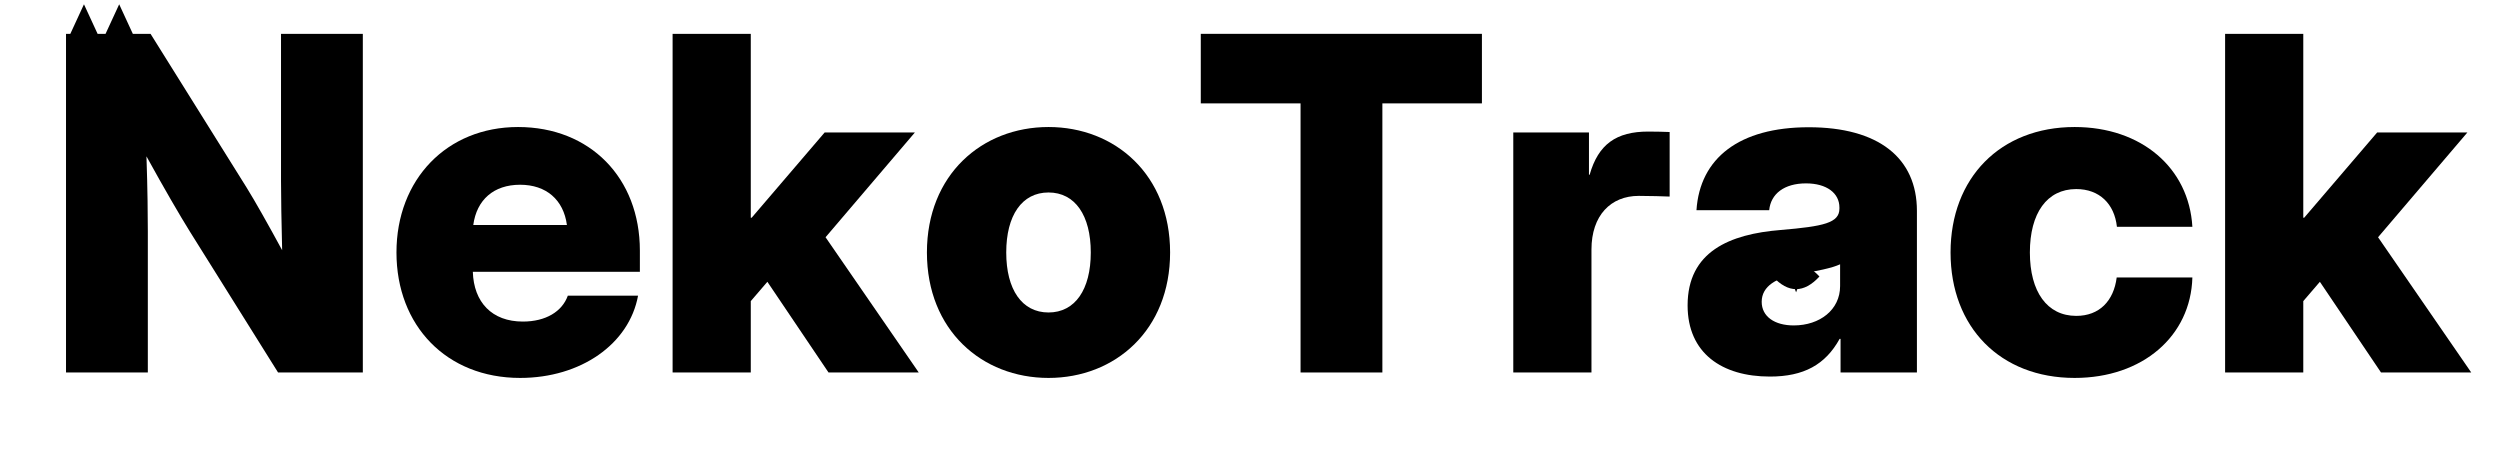
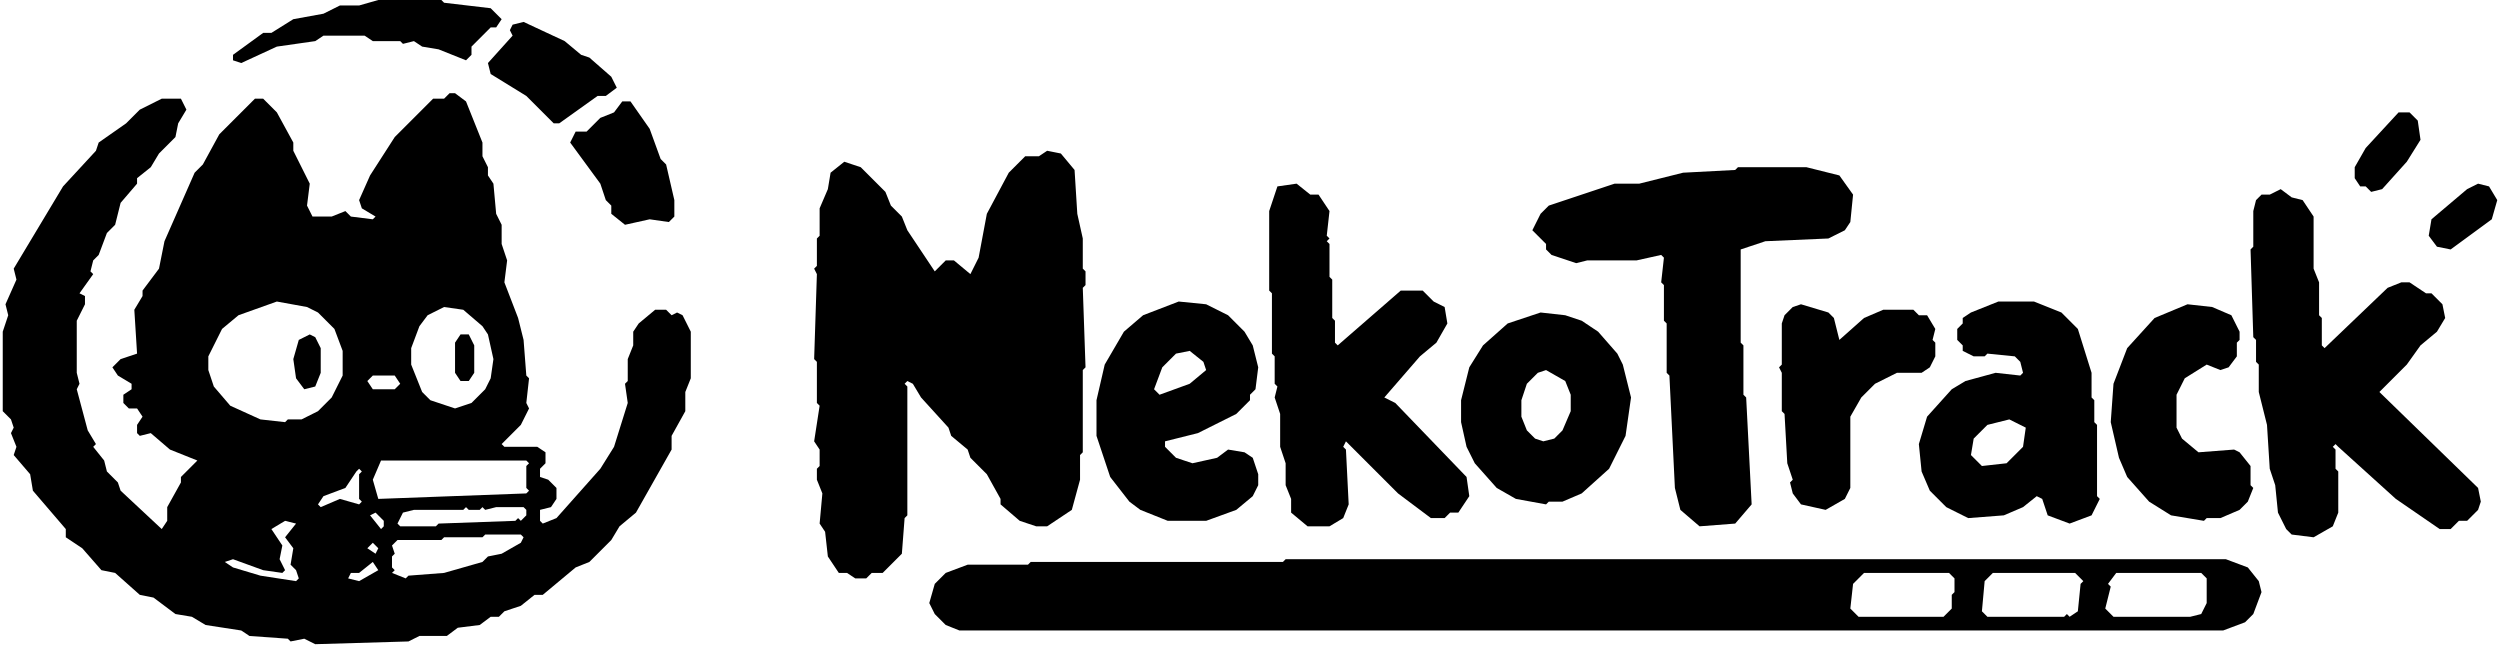
- <svg xmlns="http://www.w3.org/2000/svg" width="396" height="72" viewBox="0 0 396 72">
-   <path d="M96 0H456V621C456 683 455 806 450 951C527 811 598 689 641 620L1029 0H1402V1490H1042V844C1042 777 1044 656 1047 538C989 645 926 757 891 813L468 1490H390L330 1620L270 1490H235L175 1620L115 1490H96Z" transform="translate(7.000 59.000) scale(0.036 -0.036)" fill="__ACCENT__" />
-   <path d="M596 -24C863 -24 1076 125 1115 338H806C781 268 709 224 608 224C472 224 392 309 388 443H1123V536C1123 856 904 1080 587 1080C274 1080 52 850 52 528C52 206 272 -24 596 -24ZM390 649C405 760 480 826 596 826C711 826 787 760 802 649Z" transform="translate(60.928 59.000) scale(0.036 -0.036)" fill="__ACCENT__" />
-   <path d="M96 0H440V314L513 399L782 0H1179L769 595L1162 1056H765L444 681H440V1490H96Z" transform="translate(103.084 59.000) scale(0.036 -0.036)" fill="__ACCENT__" />
-   <path d="M587 -24C880 -24 1122 186 1122 528C1122 870 880 1080 587 1080C294 1080 52 870 52 528C52 186 294 -24 587 -24Z M587 264C704 264 773 365 773 528C773 691 704 792 587 792C470 792 401 691 401 528C401 365 470 264 587 264Z" transform="translate(144.952 59.000) scale(0.036 -0.036)" fill="__ACCENT__" fill-rule="evenodd" />
-   <path d="M 99.4 42.8 C 101.5 42.3 102.5 40.7 101.1 39.7 C 99.8 38.8 98.7 40.0 99.5 40.8" fill="none" stroke="__PRIMARY__" stroke-width="1.25" stroke-linecap="round" stroke-linejoin="round" />
-   <path d="M 125.0 47.7 C 127.1 50.1 128.3 53.3 130.0 56.6" fill="none" stroke="__PRIMARY__" stroke-width="1.15" stroke-linecap="round" opacity=".95" />
-   <path d="M42 1184H481V0H841V1184H1279V1490H42Z" transform="translate(188.692 59.000) scale(0.036 -0.036)" fill="__PRIMARY__" />
-   <path d="M 192.2 7.6 L 194.1 3.1 L 196.0 7.6 M 228.4 7.6 L 230.3 3.1 L 232.2 7.6" fill="none" stroke="__ACCENT__" stroke-width="1.35" stroke-linecap="round" stroke-linejoin="round" />
-   <path d="M96 0H440V541C440 691 525 777 648 777C698 777 759 775 784 774V1058C756 1059 727 1060 690 1060C549 1060 470 1004 432 870H429V1056H96Z" transform="translate(236.248 59.000) scale(0.036 -0.036)" fill="__PRIMARY__" />
-   <path d="M 260.7 24.5 C 263.6 21.1 267.1 21.8 267.1 24.2 C 267.1 26.2 265.6 27.0 264.1 25.8 C 263.5 25.3 263.9 24.4 264.8 24.7" fill="none" stroke="__ACCENT__" stroke-width="1.35" stroke-linecap="round" stroke-linejoin="round" />
-   <path d="M419 -18C568 -18 663 34 726 148H730V0H1066V711C1066 944 897 1079 590 1079C284 1079 111 943 96 714H416C423 786 482 832 578 832C669 832 725 789 725 726V721C725 658 656 643 467 627C242 609 57 532 57 295C57 85 208 -18 419 -18ZM524 207C440 207 383 246 383 311C383 380 449 418 541 432C626 446 691 459 728 476V380C728 276 639 207 524 207Z" transform="translate(265.264 59.000) scale(0.036 -0.036)" fill="__PRIMARY__" />
-   <path d="M 280.8 43.8 Q 284.5 39.8 288.2 43.8 Q 284.5 47.8 280.8 43.8 Z" fill="__ACCENT__" />
-   <path d="M 284.5 41.3 Q 283.4 43.8 284.5 46.3 Q 285.6 43.8 284.5 41.3 Z" fill="__PRIMARY__" />
-   <path d="M598 -24C897 -24 1109 160 1116 418H783C770 315 707 249 605 249C477 249 401 355 401 528C401 701 476 807 605 807C707 807 773 742 784 641H1116C1101 900 892 1080 598 1080C271 1080 52 856 52 528C52 199 271 -24 598 -24Z" transform="translate(307.096 59.000) scale(0.036 -0.036)" fill="__PRIMARY__" />
-   <path d="M 343.9 44.1 C 346.2 43.4 347.8 41.8 346.3 40.6 C 344.7 39.5 343.6 40.6 344.4 41.5" fill="none" stroke="__ACCENT__" stroke-width="1.35" stroke-linecap="round" stroke-linejoin="round" />
-   <path d="M96 0H440V314L513 399L782 0H1179L769 595L1162 1056H765L444 681H440V1490H96Z" transform="translate(349.000 59.000) scale(0.036 -0.036)" fill="__PRIMARY__" />
-   <path d="M 377.9 28.7 L 382.0 26.4 M 378.2 50.7 L 381.0 54.3" fill="none" stroke="__ACCENT__" stroke-width="1.25" stroke-linecap="round" />
+ <svg xmlns="http://www.w3.org/2000/svg" width="912" height="237" viewBox="0 0 912 237">
+   <path d="M769 213l3 -4l31 0l2 2l0 9l-2 4l-4 1l-28 0l-3 -3l2 -8Z M724 212l3 -3l30 0l3 3l-1 1l-1 10l-3 2l-1 -1l-1 1l-28 0l-2 -2Z M676 213l4 -4l31 0l2 2l0 5l-1 1l0 5l-3 3l-31 0l-3 -3Z M138 208l-7 4l-4 -1l1 -2l3 0l5 -4Z M339 220l2 4l4 4l5 2l461 0l8 -3l3 -3l3 -8l-1 -4l-4 -5l-8 -3l-343 0l-1 1l-92 0l-1 1l-22 0l-8 3l-4 4Z M136 198l2 2l-1 2l-3 -2Z M191 196l-1 2l-7 4l-5 1l-2 2l-14 4l-13 1l-1 1l-5 -2l1 -1l-1 -1l0 -4l1 -1l-1 -3l2 -2l16 0l1 -1l14 0l1 -1l13 0Z M108 191l-4 5l3 4l-1 6l2 2l1 3l-1 1l-13 -2l-10 -3l-3 -2l3 -1l11 4l7 1l1 -1l-2 -4l1 -5l-4 -6l5 -3Z M135 188l2 -1l3 3l0 2l-1 1Z M192 186l0 2l-2 2l-1 -1l-1 1l-28 1l-1 1l-13 0l-1 -1l2 -4l4 -1l18 0l1 -1l1 1l4 0l1 -1l1 1l4 -1l10 0Z M131 173l0 9l1 1l-1 1l-7 -2l-7 3l-1 -1l2 -3l8 -3l4 -6Z M130 172l1 -1l1 1l-1 1Z M136 175l3 -7l53 0l1 1l-1 1l0 8l1 1l-1 1l-54 2Z M851 163l1 -1l1 1l-1 1Z M739 156l-1 7l-6 6l-9 1l-4 -4l1 -6l5 -5l8 -2Z M134 139l2 -2l8 0l2 3l-2 2l-8 0Z M564 135l7 4l2 5l0 6l-3 7l-3 3l-4 1l-3 -1l-3 -3l-2 -5l0 -6l2 -6l4 -4Z M439 132l1 3l-6 5l-11 4l-2 -2l3 -8l5 -5l5 -1Z M168 122l-2 3l0 11l2 3l3 0l2 -3l0 -10l-2 -4Z M113 122l-4 2l-2 7l1 7l3 4l4 -1l2 -5l0 -9l-2 -4Z M562 114l-12 4l-9 8l-5 8l-3 12l0 8l2 9l3 6l8 9l7 4l11 2l1 -1l5 0l7 -3l10 -9l6 -12l2 -14l-3 -12l-2 -4l-7 -8l-6 -4l-6 -2Z M162 112l7 1l7 6l2 3l2 9l-1 7l-2 4l-5 5l-6 2l-9 -3l-3 -3l-4 -10l0 -6l3 -8l3 -4Z M798 111l-12 5l-10 11l-5 13l-1 14l3 13l3 7l8 9l8 5l12 2l1 -1l5 0l7 -3l3 -3l2 -5l-1 -1l0 -7l-4 -5l-2 -1l-13 1l-6 -5l-2 -4l0 -12l3 -6l8 -5l5 2l3 -1l3 -4l0 -5l1 -1l0 -3l-3 -6l-7 -3Z M703 115l-3 0l-2 -2l-11 0l-7 3l-9 8l-2 -8l-2 -2l-10 -3l-3 1l-3 3l-1 3l0 15l-1 1l1 2l0 14l1 1l1 18l2 6l-1 1l1 4l3 4l9 2l7 -4l2 -4l0 -26l4 -7l5 -5l8 -4l9 0l3 -2l2 -4l0 -5l-1 -1l1 -4Z M101 110l11 2l4 2l6 6l3 8l0 9l-4 8l-5 5l-6 3l-5 0l-1 1l-9 -1l-11 -5l-6 -7l-2 -6l0 -5l5 -10l6 -5Z M719 114l-3 2l0 2l-2 2l0 4l2 2l0 2l4 2l4 0l1 -1l10 1l2 2l1 4l-1 1l-9 -1l-11 3l-5 3l-9 10l-3 10l1 10l3 7l6 6l8 4l13 -1l7 -3l5 -4l2 1l2 6l8 3l8 -3l3 -6l-1 -1l0 -26l-1 -1l0 -8l-1 -1l0 -9l-5 -16l-6 -6l-10 -4l-13 0Z M430 110l-13 5l-7 6l-7 12l-3 13l0 13l5 15l7 9l4 3l10 4l14 0l11 -4l6 -5l2 -4l0 -4l-2 -6l-3 -2l-6 -1l-4 3l-9 2l-6 -2l-4 -4l0 -2l12 -3l14 -7l5 -5l0 -2l2 -2l1 -8l-2 -8l-3 -5l-6 -6l-8 -4Z M825 71l-2 2l-1 4l0 13l-1 1l1 32l1 1l0 8l1 1l0 10l3 12l1 16l2 6l1 10l3 6l2 2l8 1l7 -4l2 -5l0 -15l-1 -1l0 -7l1 -1l21 19l16 11l4 0l3 -3l3 0l4 -4l1 -3l-1 -5l-36 -35l10 -10l5 -7l6 -5l3 -5l-1 -5l-4 -4l-2 0l-6 -4l-3 0l-5 2l-23 22l-1 -1l0 -10l-1 -1l0 -12l-2 -5l0 -19l-4 -6l-4 -1l-4 -3l-4 2Z M908 68l-4 -1l-4 2l-13 11l-1 6l3 4l5 1l15 -11l2 -7Z M466 68l-3 9l0 29l1 1l0 22l1 1l0 10l1 1l-1 4l2 6l0 12l2 6l0 8l2 5l0 5l6 5l8 0l5 -3l2 -5l-1 -20l-1 -1l1 -2l19 19l12 9l5 0l2 -2l3 0l4 -6l-1 -7l-26 -27l-4 -2l13 -15l6 -5l4 -7l-1 -6l-4 -2l-4 -4l-8 0l-23 20l-1 -1l0 -8l-1 -1l0 -14l-1 -1l0 -12l-1 -1l1 -1l-1 -1l1 -9l-4 -6l-3 0l-5 -4Z M671 64l-12 -3l-25 0l-1 1l-19 1l-16 4l-9 0l-24 8l-3 3l-3 6l5 5l0 2l2 2l9 3l4 -1l18 0l9 -2l1 1l-1 9l1 1l0 13l1 1l0 18l1 1l2 41l2 8l7 6l13 -1l6 -7l-2 -39l-1 -1l0 -18l-1 -1l0 -34l9 -3l23 -1l6 -3l2 -3l1 -10Z M387 56l-5 -1l-3 2l-5 0l-6 6l-8 15l-3 16l-3 6l-6 -5l-3 0l-4 4l-10 -15l-2 -5l-4 -4l-2 -5l-9 -9l-6 -2l-5 4l-1 6l-3 7l0 10l-1 1l0 10l-1 1l1 2l-1 31l1 1l0 15l1 1l-2 13l2 3l0 6l-1 1l0 4l2 5l-1 11l2 3l1 9l4 6l3 0l3 2l4 0l2 -2l4 0l7 -7l1 -13l1 -1l0 -47l-1 -1l1 -1l2 1l3 5l10 11l1 3l6 5l1 3l6 6l5 9l0 2l7 6l6 2l4 0l9 -6l3 -11l0 -9l1 -1l0 -30l1 -1l-1 -29l1 -1l0 -5l-1 -1l0 -11l-2 -9l-1 -16Z M879 41l-4 0l-12 13l-4 7l0 4l2 3l2 0l2 2l4 -1l9 -10l5 -8l-1 -7Z M208 52l11 15l2 6l2 2l0 3l5 4l9 -2l7 1l2 -2l0 -6l-3 -13l-2 -2l-4 -11l-7 -10l-3 0l-3 4l-5 2l-5 5l-4 0Z M249 115l-2 -1l-2 1l-2 -2l-4 0l-6 5l-2 3l0 5l-2 5l0 8l-1 1l1 7l-5 16l-5 8l-16 18l-5 2l-1 -1l0 -4l4 -1l2 -3l0 -4l-3 -3l-3 -1l0 -3l2 -2l0 -4l-3 -2l-12 0l-1 -1l7 -7l3 -6l-1 -2l1 -9l-1 -1l-1 -13l-2 -8l-5 -13l1 -8l-2 -6l0 -7l-2 -4l-1 -11l-2 -3l0 -3l-2 -4l0 -5l-6 -15l-4 -3l-2 0l-2 2l-4 0l-14 14l-9 14l-4 9l1 3l5 3l-1 1l-8 -1l-2 -2l-5 2l-7 0l-2 -4l1 -8l-6 -12l0 -3l-6 -11l-5 -5l-3 0l-13 13l-6 11l-3 3l-11 25l-2 10l-6 8l0 2l-3 5l1 16l-6 2l-3 3l2 3l5 3l0 2l-3 2l0 3l2 2l3 0l2 3l-2 3l0 3l1 1l4 -1l7 6l10 4l-6 6l0 2l-5 9l0 5l-2 3l-15 -14l-1 -3l-4 -4l-1 -4l-4 -5l1 -1l-3 -5l-4 -15l1 -2l-1 -4l0 -19l3 -6l0 -3l-2 -1l5 -7l-1 -1l1 -4l2 -2l3 -8l3 -3l2 -8l6 -7l0 -2l5 -4l3 -5l6 -6l1 -5l3 -5l-2 -4l-7 0l-8 4l-5 5l-10 7l-1 3l-12 13l-18 30l1 4l-4 9l1 4l-2 6l0 29l3 3l1 3l-1 2l2 5l-1 3l6 7l1 6l12 14l0 3l6 4l7 8l5 1l9 8l5 1l8 6l6 1l5 3l13 2l3 2l14 1l1 1l5 -1l4 2l34 -1l4 -2l10 0l4 -3l8 -1l4 -3l3 0l2 -2l6 -2l5 -4l3 0l12 -10l5 -2l8 -8l3 -5l6 -5l13 -23l0 -5l5 -9l0 -7l2 -5l0 -17Z M178 23l1 4l13 8l10 10l2 0l14 -10l3 0l4 -3l-2 -4l-8 -7l-3 -1l-6 -5l-15 -7l-4 1l-1 2l1 2Z M183 7l-4 -4l-17 -2l-1 -1l-23 0l-7 2l-7 0l-6 3l-11 2l-8 5l-3 0l-11 8l0 2l3 1l13 -6l14 -2l3 -2l15 0l3 2l10 0l1 1l4 -1l3 2l6 1l10 4l2 -2l0 -3l7 -7l2 0Z" fill="__INK__" fill-rule="evenodd" />
</svg>
